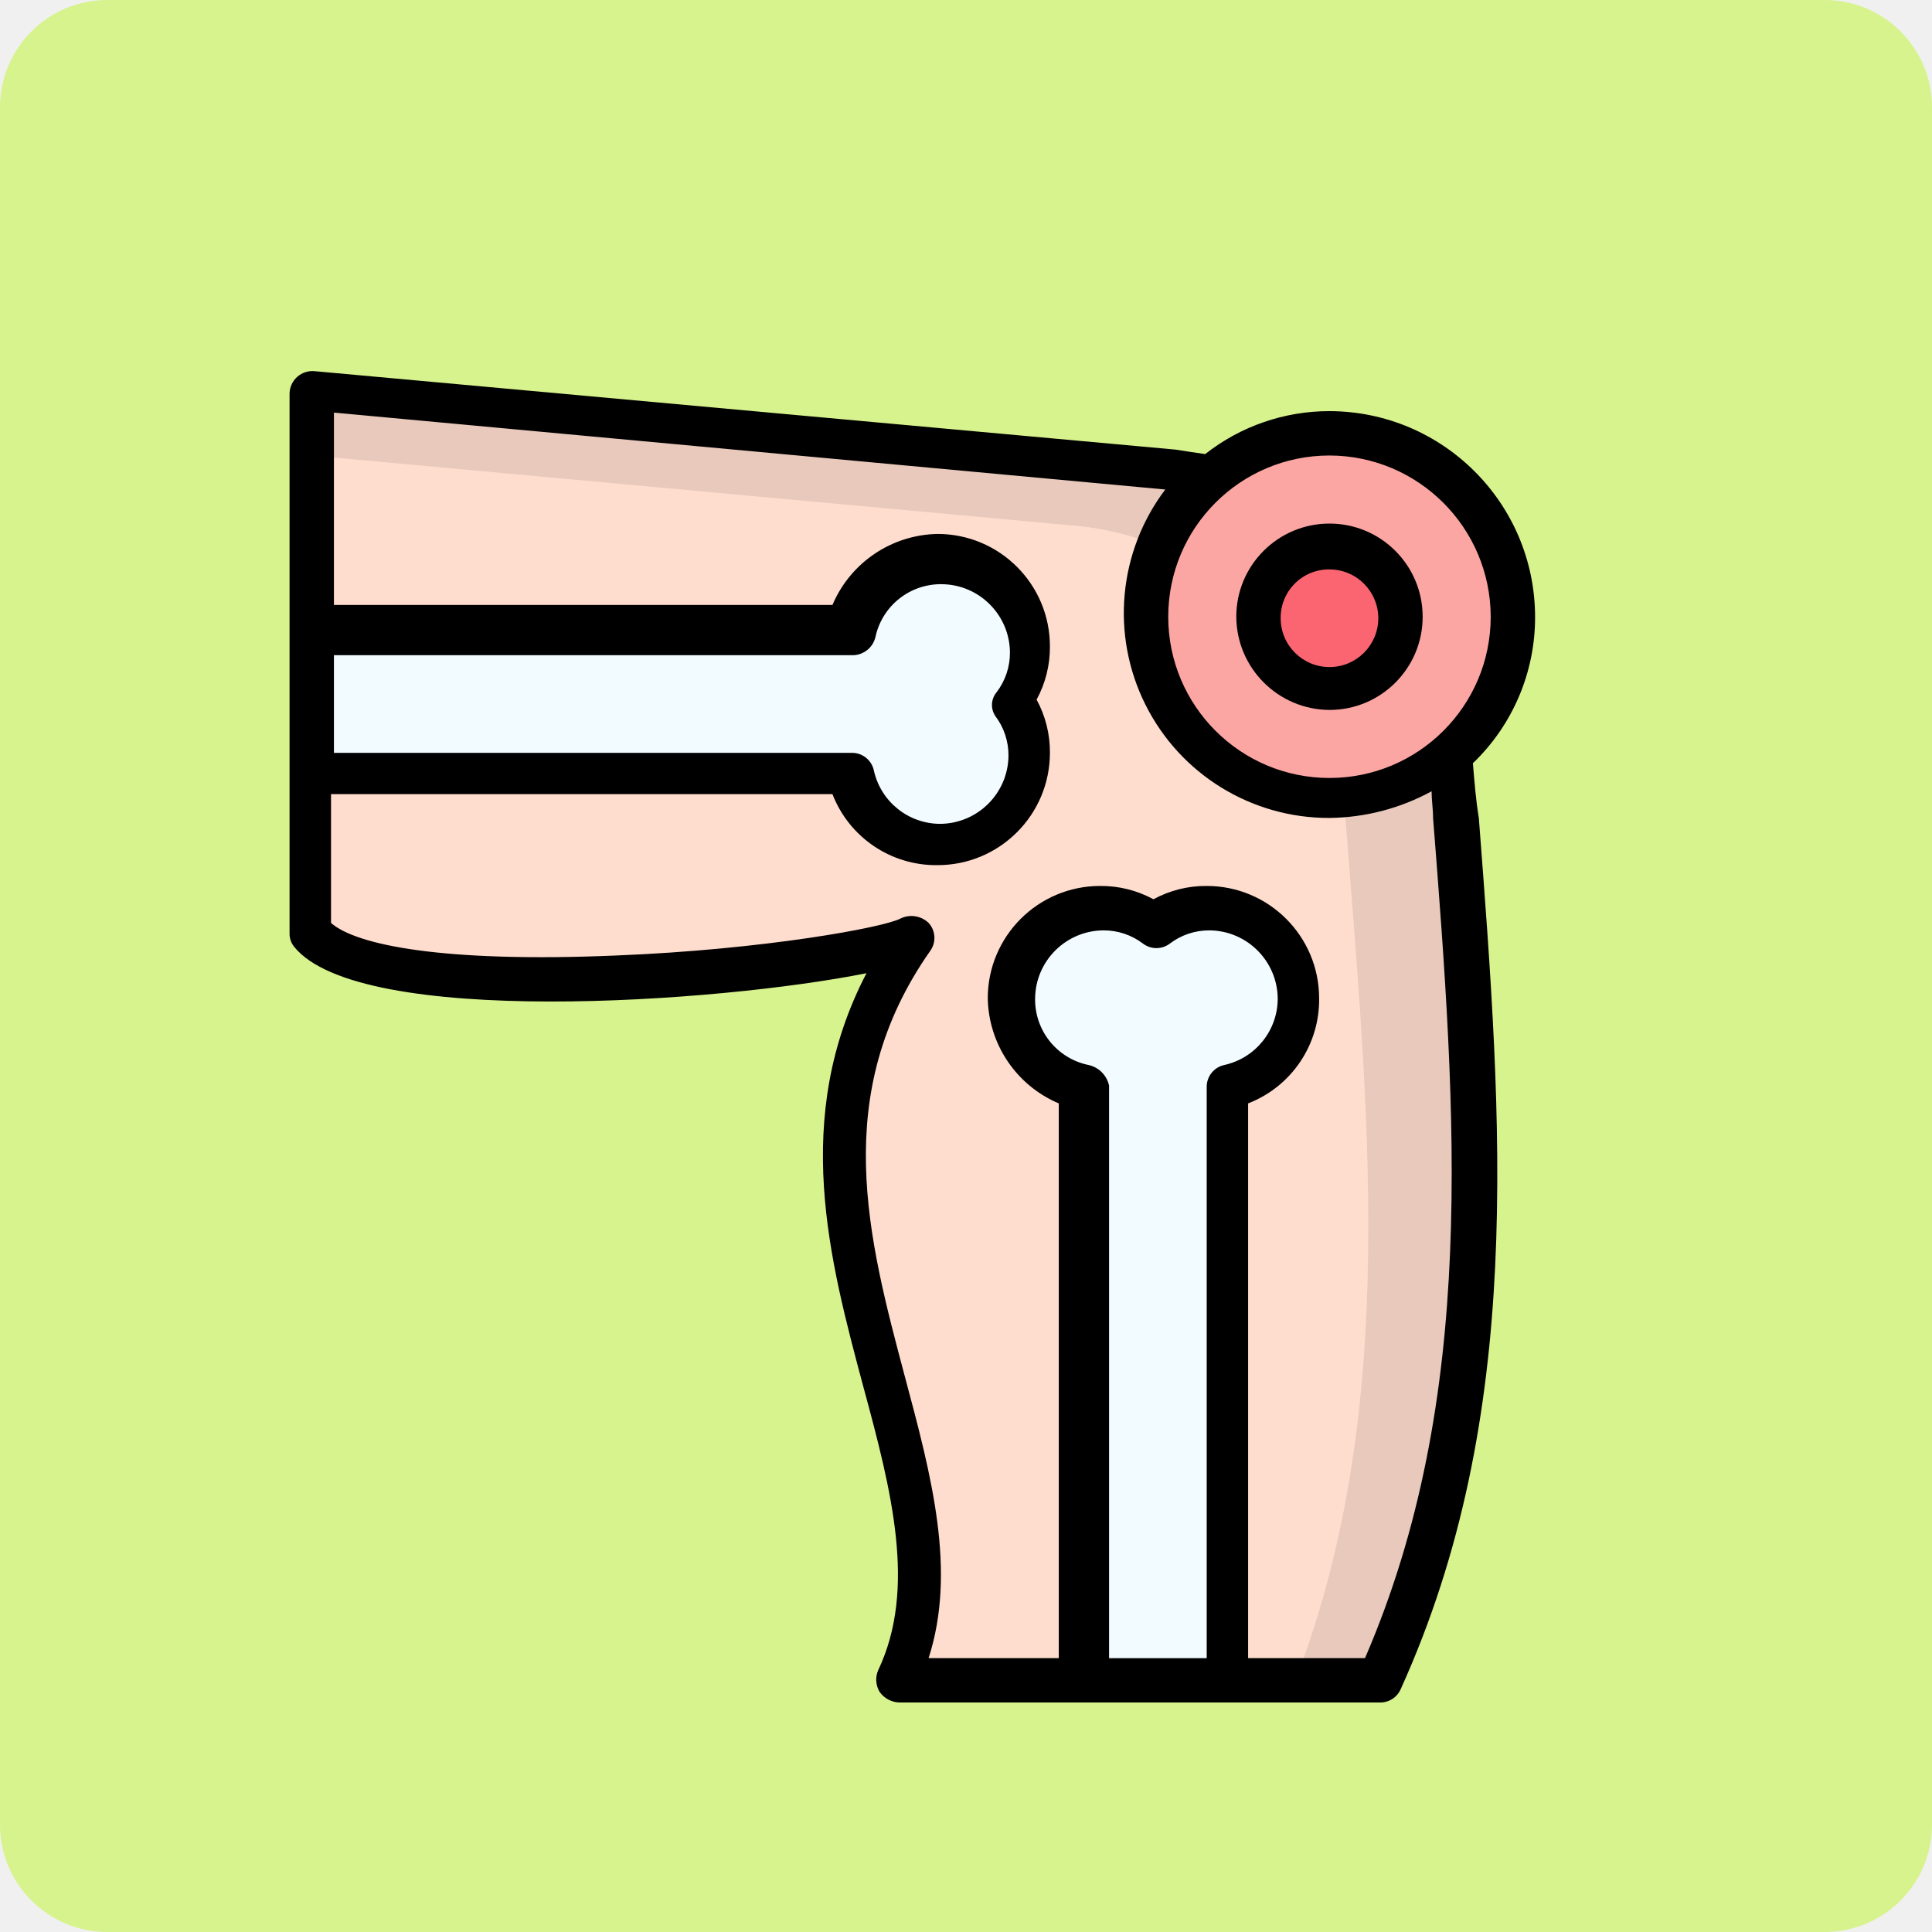
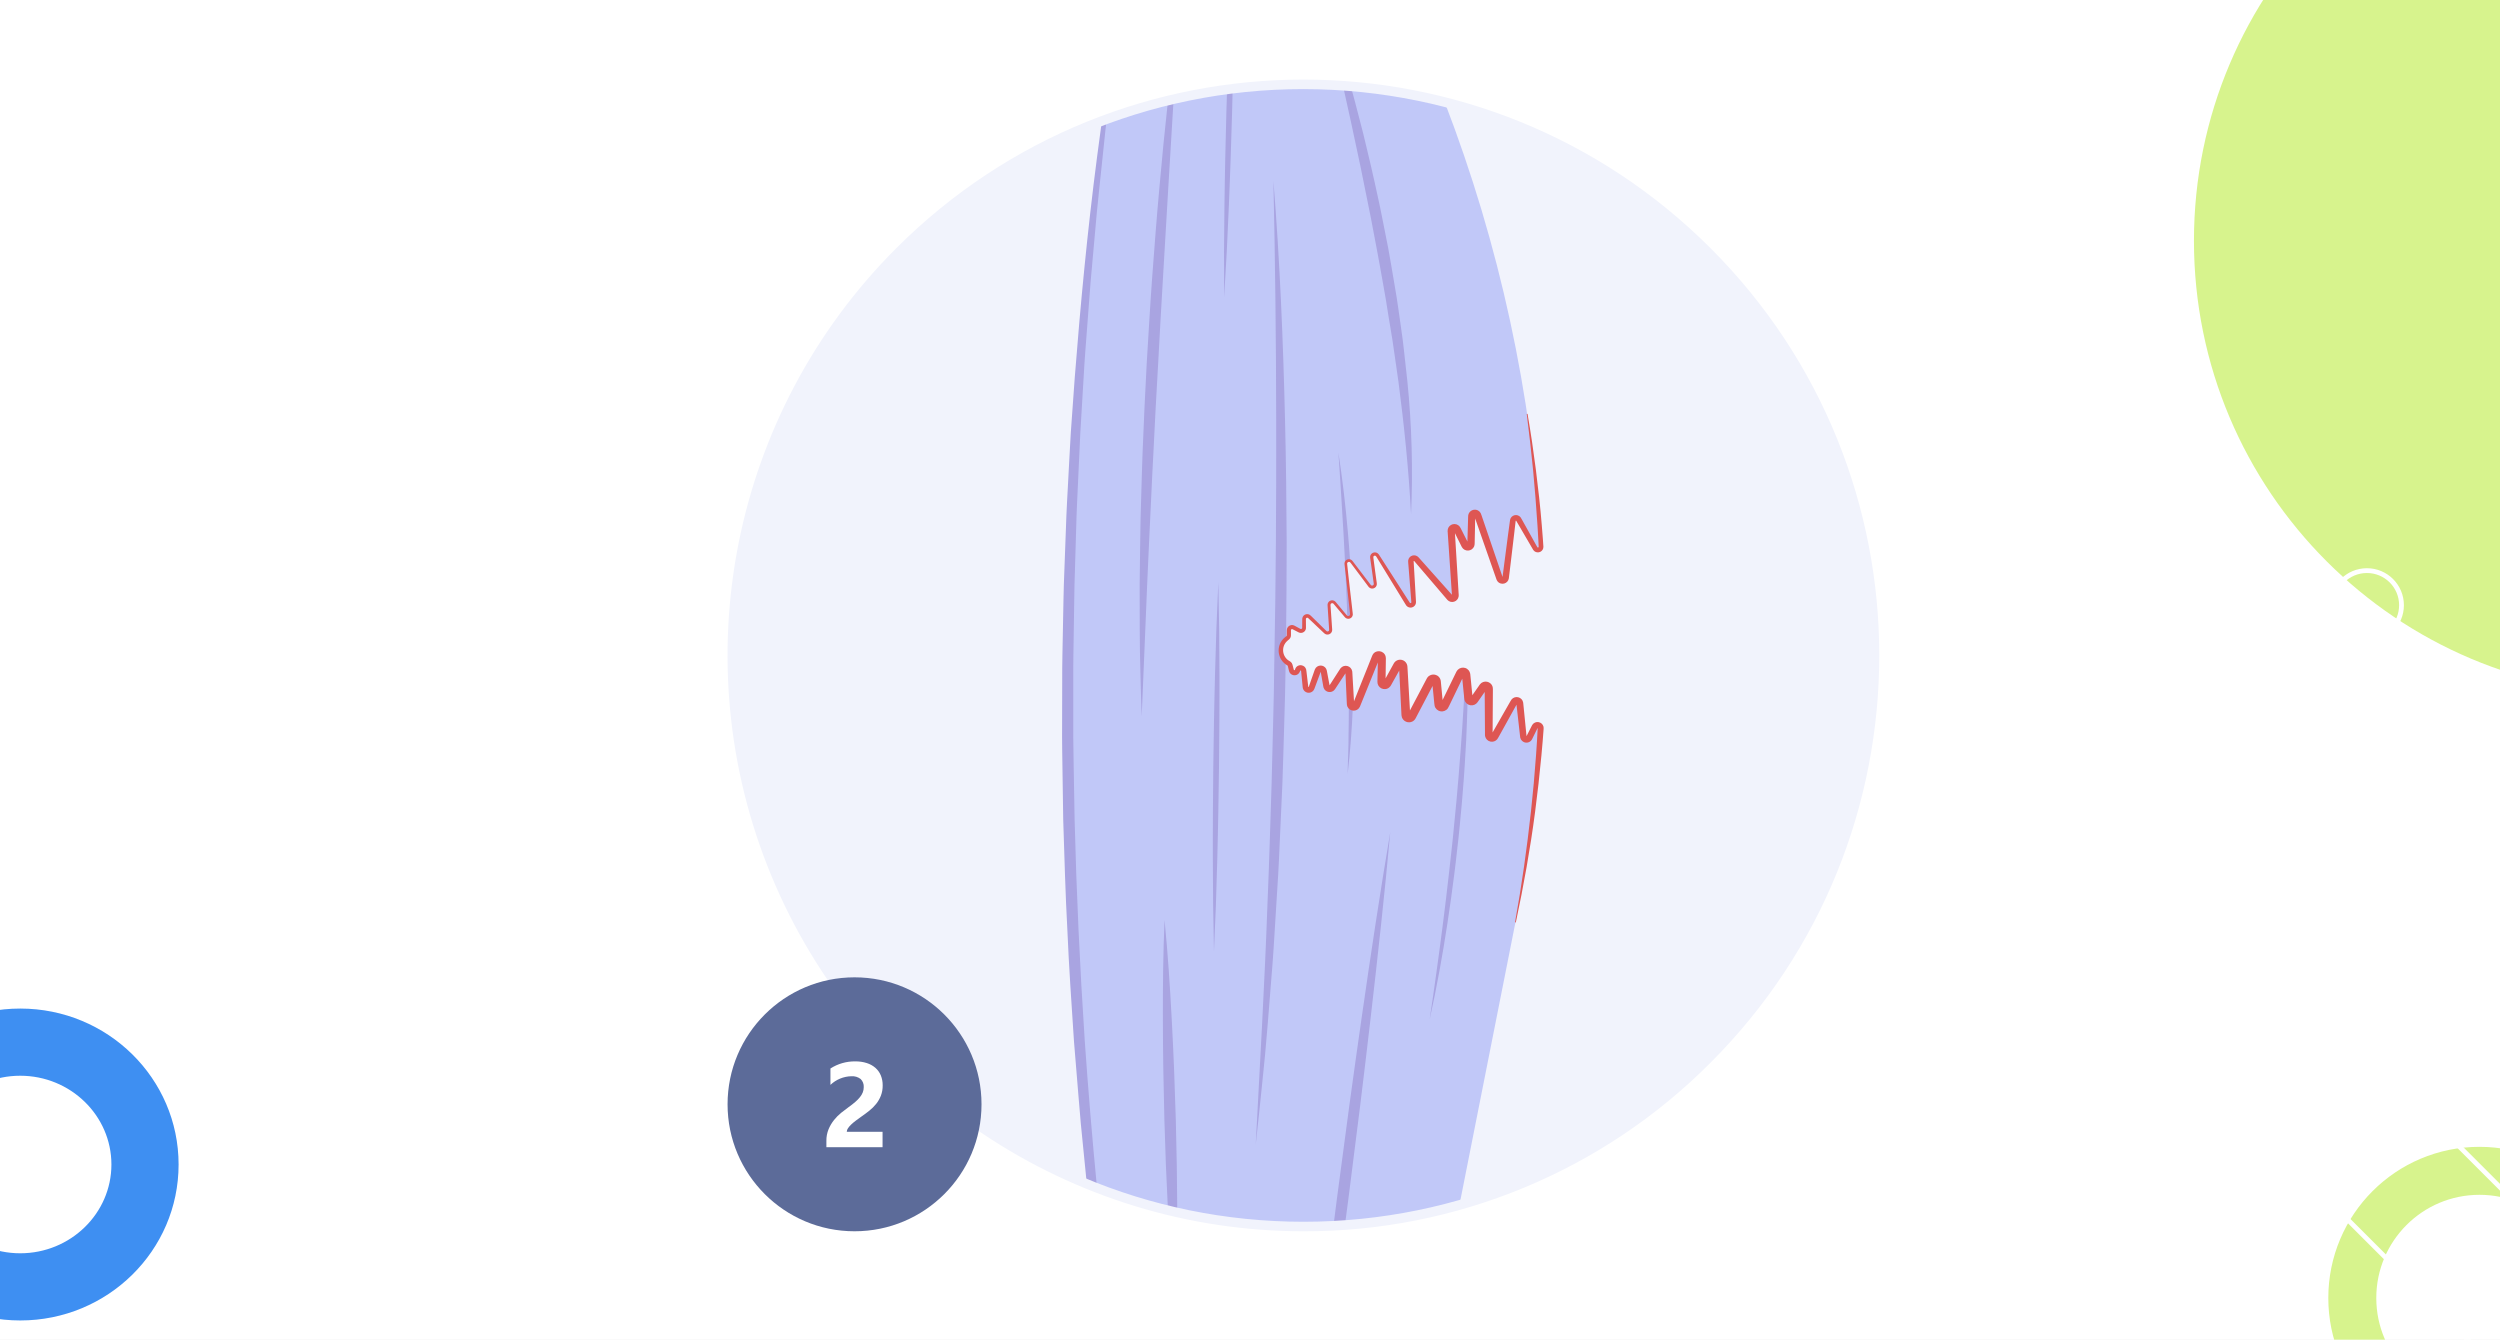
- <svg xmlns="http://www.w3.org/2000/svg" width="90" height="90" viewBox="0 0 90 90">
-   <g id="_15" data-name="15" transform="translate(-283.051 -940)">
-     <g id="Grupo_1103091" data-name="Grupo 1103091" transform="translate(-735.949 -5824)">
-       <rect id="Rectángulo_401800" data-name="Rectángulo 401800" width="90" height="90" rx="5" transform="translate(1019 6764)" fill="#d7f38d" />
-     </g>
-     <g id="Layer_35" transform="translate(288.64 952.291)">
-       <g id="Grupo_1103477" data-name="Grupo 1103477" transform="translate(7.9 5)">
-         <g id="Grupo_1103470" data-name="Grupo 1103470" transform="translate(1.034 1.034)">
-           <path id="Trazado_883961" data-name="Trazado 883961" d="M59.152,66.451c6.133-13.506,4.41-28.115,3.308-43.344A13.693,13.693,0,0,0,49.574,10.221L9.4,6.5V31.652c3.17,4,25.841,1.516,28.046.207C28.626,44.4,41.3,56.941,36.688,66.451Z" transform="translate(-9.4 -6.5)" fill="#ffddce" fill-rule="evenodd" />
+ <svg xmlns="http://www.w3.org/2000/svg" width="521" height="279.184" viewBox="0 0 521 279.184">
+   <defs>
+     <clipPath id="clip-path">
+       <rect id="Rectángulo_402151" data-name="Rectángulo 402151" width="521" height="279.184" transform="translate(855.414 974.788)" fill="#d2e1f1" stroke="#707070" stroke-width="1" />
+     </clipPath>
+     <clipPath id="clip-path-2">
+       <rect id="Rectángulo_402440" data-name="Rectángulo 402440" width="142.885" height="142.885" fill="none" />
+     </clipPath>
+     <clipPath id="clip-path-3">
+       <rect id="Rectángulo_402442" data-name="Rectángulo 402442" width="16.097" height="16.097" fill="none" />
+     </clipPath>
+     <clipPath id="clip-path-4">
+       <rect id="Rectángulo_404489" data-name="Rectángulo 404489" width="240.015" height="240.015" fill="none" />
+     </clipPath>
+   </defs>
+   <g id="Grupo_1104022" data-name="Grupo 1104022" transform="translate(618.376 11396.212)">
+     <g id="Grupo_1104021" data-name="Grupo 1104021">
+       <path id="Trazado_884941" data-name="Trazado 884941" d="M0,0H521V279.184H0Z" transform="translate(-618.376 -11396.212)" fill="#fff" />
+       <g id="Enmascarar_grupo_1099693" data-name="Enmascarar grupo 1099693" transform="translate(-1473.79 -12371)" clip-path="url(#clip-path)">
+         <g id="Elipse_11618" data-name="Elipse 11618" transform="translate(1340.633 1213.788)" fill="none" stroke="#d7f38d" stroke-width="10">
+           <circle cx="31.5" cy="31.5" r="31.5" stroke="none" />
+           <circle cx="31.5" cy="31.5" r="26.5" fill="none" />
        </g>
-         <g id="Grupo_1103471" data-name="Grupo 1103471" transform="translate(1.034 1.034)">
-           <path id="Trazado_883962" data-name="Trazado 883962" d="M57.5,25.588c1.1,14.333,2.619,28.115-2.274,40.863h3.928c6.133-13.506,4.41-28.115,3.308-43.344A13.693,13.693,0,0,0,49.574,10.221L9.4,6.5V9.394l35.212,3.239A13.867,13.867,0,0,1,57.5,25.588Z" transform="translate(-9.4 -6.5)" fill="#e8c9bc" fill-rule="evenodd" />
+         <circle id="Elipse_11635" data-name="Elipse 11635" cx="94.5" cy="94.5" r="94.5" transform="translate(1312.633 930.472)" fill="#d7f38d" />
+         <g id="Trazado_884972" data-name="Trazado 884972" transform="translate(826.633 1184.972)" fill="none">
+           <path d="M33,0C51.225,0,66,14.551,66,32.5S51.225,65,33,65,0,50.449,0,32.5,14.775,0,33,0Z" stroke="none" />
+           <path d="M 33 14 C 22.523 14 14 22.299 14 32.5 C 14 42.701 22.523 51 33 51 C 43.477 51 52 42.701 52 32.5 C 52 22.299 43.477 14 33 14 M 33 0 C 51.225 0 66 14.551 66 32.5 C 66 50.449 51.225 65 33 65 C 14.775 65 0 50.449 0 32.5 C 0 14.551 14.775 0 33 0 Z" stroke="none" fill="#3e8ff2" />
        </g>
-         <g id="Grupo_1103472" data-name="Grupo 1103472" transform="translate(1.034 8.683)">
-           <path id="Trazado_883963" data-name="Trazado 883963" d="M9.4,27.661H34.621a4.219,4.219,0,0,0,8.338-.9,3.984,3.984,0,0,0-.827-2.481,4.282,4.282,0,0,0,.827-2.481,4.176,4.176,0,0,0-4.2-4.2,4.283,4.283,0,0,0-4.135,3.308H9.4Z" transform="translate(-9.4 -17.6)" fill="#f2fbff" fill-rule="evenodd" />
+         <g id="Grupo_1101113" data-name="Grupo 1101113" transform="translate(1294.747 1159.788)">
+           <g id="Grupo_1101112" data-name="Grupo 1101112" clip-path="url(#clip-path-2)">
+             <path id="Trazado_875944" data-name="Trazado 875944" d="M138.375,138.375h0a13.606,13.606,0,0,1-19.243,0L4.485,23.729A13.608,13.608,0,0,1,23.729,4.485L138.375,119.132A13.606,13.606,0,0,1,138.375,138.375Z" transform="translate(0.012 0.012)" fill="none" stroke="#fff" stroke-miterlimit="10" stroke-width="1" />
+           </g>
        </g>
-         <g id="Grupo_1103473" data-name="Grupo 1103473" transform="translate(33.559 24.945)">
-           <path id="Trazado_883964" data-name="Trazado 883964" d="M60.045,49.538v27.7h6.615v-27.7a4.219,4.219,0,0,0-.9-8.338,4.4,4.4,0,0,0-2.481.758A4.236,4.236,0,0,0,60.8,41.2a4.176,4.176,0,0,0-4.2,4.2,4.287,4.287,0,0,0,3.445,4.135Z" transform="translate(-56.6 -41.2)" fill="#f2fbff" fill-rule="evenodd" />
+         <g id="Grupo_1101117" data-name="Grupo 1101117" transform="translate(1340.633 1092.862)">
+           <g id="Grupo_1101116" data-name="Grupo 1101116" clip-path="url(#clip-path-3)">
+             <circle id="Elipse_11620" data-name="Elipse 11620" cx="7.207" cy="7.207" r="7.207" transform="translate(0.841 0.842)" fill="none" stroke="#fff" stroke-miterlimit="10" stroke-width="1" />
+           </g>
        </g>
-         <g id="Grupo_1103474" data-name="Grupo 1103474" transform="translate(39.967 2.894)">
-           <path id="Trazado_883965" data-name="Trazado 883965" d="M71.068,17.745a3.308,3.308,0,1,1,3.308,3.308A3.308,3.308,0,0,1,71.068,17.745Zm-5.168,0A8.545,8.545,0,1,0,74.445,9.2,8.543,8.543,0,0,0,65.9,17.745Z" transform="translate(-65.9 -9.2)" fill="#fca6a4" fill-rule="evenodd" />
-         </g>
-         <g id="Grupo_1103475" data-name="Grupo 1103475" transform="translate(45.135 8.2)">
-           <path id="Trazado_883966" data-name="Trazado 883966" d="M76.708,16.9a3.308,3.308,0,1,0,3.308,3.308A3.265,3.265,0,0,0,76.708,16.9Z" transform="translate(-73.4 -16.9)" fill="#fb6572" fill-rule="evenodd" />
-         </g>
-         <g id="Grupo_1103476" data-name="Grupo 1103476">
-           <path id="Trazado_883967" data-name="Trazado 883967" d="M76.241,23.983A4.341,4.341,0,1,0,71.9,19.641,4.367,4.367,0,0,0,76.241,23.983Zm0-6.546a2.274,2.274,0,1,1-2.274,2.274A2.25,2.25,0,0,1,76.241,17.436Z" transform="translate(-27.798 -8.202)" />
-           <path id="Trazado_883968" data-name="Trazado 883968" d="M63.027,23.261a9.411,9.411,0,0,0,2.894-6.822,9.6,9.6,0,0,0-9.578-9.578,9.345,9.345,0,0,0-5.788,2c-.482-.069-.965-.138-1.378-.207L9.071,5A1.066,1.066,0,0,0,7.9,6.034V31.185a.962.962,0,0,0,.207.62c3.032,3.79,19.777,2.619,26.668,1.24C31.26,39.8,33.052,46.414,34.637,52.34c1.309,4.824,2.481,9.372.689,13.162a1.1,1.1,0,0,0,.069,1.034,1.178,1.178,0,0,0,.9.482h22.4a1.039,1.039,0,0,0,.965-.62C65.439,53.65,64.405,40.144,63.3,25.81c-.138-.827-.207-1.723-.276-2.55Zm.827-6.822a7.511,7.511,0,1,1-7.511-7.511A7.529,7.529,0,0,1,63.854,16.439ZM40.77,21.056a3.023,3.023,0,0,1,.62,1.861,3.206,3.206,0,0,1-3.17,3.17,3.172,3.172,0,0,1-3.1-2.481,1.039,1.039,0,0,0-1.034-.827H9.967V18.231H34.154a1.1,1.1,0,0,0,1.034-.827,3.116,3.116,0,0,1,3.1-2.481,3.206,3.206,0,0,1,3.17,3.17,3.023,3.023,0,0,1-.62,1.861.928.928,0,0,0-.069,1.1Zm4.341,16.263a3.116,3.116,0,0,1-2.481-3.1,3.206,3.206,0,0,1,3.17-3.17,3.023,3.023,0,0,1,1.861.62,1.032,1.032,0,0,0,1.24,0,3.024,3.024,0,0,1,1.861-.62,3.206,3.206,0,0,1,3.17,3.17,3.172,3.172,0,0,1-2.481,3.1,1.039,1.039,0,0,0-.827,1.034v26.6H46.076V38.283a1.257,1.257,0,0,0-.965-.965ZM58,64.951H52.553V39.11a5.176,5.176,0,0,0,3.308-4.893,5.235,5.235,0,0,0-5.237-5.237,5.1,5.1,0,0,0-2.481.62,5.1,5.1,0,0,0-2.481-.62,5.235,5.235,0,0,0-5.237,5.237,5.423,5.423,0,0,0,3.308,4.893V64.951H37.669c1.309-4.066.138-8.476-1.1-13.093-1.723-6.477-3.514-13.162,1.171-19.846a1.036,1.036,0,0,0-.069-1.309,1.159,1.159,0,0,0-1.309-.207c-.758.413-6.34,1.447-13.231,1.723-8.062.345-12.128-.482-13.3-1.516v-6H33.19a5.176,5.176,0,0,0,4.893,3.308,5.235,5.235,0,0,0,5.237-5.237A5.1,5.1,0,0,0,42.7,20.3a5.1,5.1,0,0,0,.62-2.481,5.235,5.235,0,0,0-5.237-5.237,5.423,5.423,0,0,0-4.893,3.308H9.967V6.929l38.727,3.583a9.544,9.544,0,0,0,7.649,15.3A10.172,10.172,0,0,0,61.1,24.57c0,.413.069.827.069,1.24,1.1,13.989,2.067,27.012-3.17,39.14Z" transform="translate(-7.9 -5)" />
+       </g>
+       <g id="Grupo_1104006" data-name="Grupo 1104006" transform="translate(-466.752 -11379.628)">
+         <g id="Grupo_1104006-2" data-name="Grupo 1104006" clip-path="url(#clip-path-4)">
+           <path id="Trazado_884973" data-name="Trazado 884973" d="M241.174,122.159A119.016,119.016,0,1,1,122.158,3.143,119.016,119.016,0,0,1,241.174,122.159" transform="translate(-2.15 -2.151)" fill="#f1f3fc" />
+           <path id="Trazado_884974" data-name="Trazado 884974" d="M232.174,10.589A985.551,985.551,0,0,0,229.6,232.737a119.56,119.56,0,0,0,76.6,3.941l11.67-58.888a308.621,308.621,0,0,0,5.266-40.42.657.657,0,0,0-1.243-.337l-1.135,2.27a.656.656,0,0,1-1.239-.224l-.737-6.938a.656.656,0,0,0-1.224-.252l-4.015,7.138a.656.656,0,0,1-1.228-.322v-9.588a.656.656,0,0,0-1.195-.374l-1.856,2.672a.656.656,0,0,1-1.191-.31l-.489-4.947a.656.656,0,0,0-1.243-.222l-3.225,6.632a.656.656,0,0,1-1.243-.223l-.457-4.722a.656.656,0,0,0-1.234-.242l-3.922,7.458a.656.656,0,0,1-1.236-.27l-.542-10.033a.656.656,0,0,0-1.228-.283L291.17,128a.656.656,0,0,1-1.229-.33l.088-4.917a.656.656,0,0,0-1.265-.256l-4.009,9.991a.656.656,0,0,1-1.264-.211l-.339-6.612a.656.656,0,0,0-1.2-.324l-2.263,3.473a.656.656,0,0,1-1.195-.241l-.562-3.113a.656.656,0,0,0-1.262-.106l-1.283,3.557a.656.656,0,0,1-1.269-.152l-.37-3.425a.656.656,0,0,0-1.291-.077.656.656,0,0,1-1.276.012l-.26-1.04a.655.655,0,0,0-.325-.418,3.074,3.074,0,0,1-.457-5.108l.266-.212a.656.656,0,0,0,.247-.513V116.9a.656.656,0,0,1,.964-.579l1.247.662a.656.656,0,0,0,.964-.579v-1.829a.656.656,0,0,1,1.111-.472l3.319,3.2a.656.656,0,0,0,1.11-.516l-.346-5.126a.656.656,0,0,1,1.157-.466l2.358,2.81a.656.656,0,0,0,1.154-.495l-1.166-10.408a.656.656,0,0,1,1.175-.468l3.792,5.019a.656.656,0,0,0,1.173-.484l-.738-5.409a.656.656,0,0,1,1.206-.437l6.318,10.082a.656.656,0,0,0,1.21-.393l-.58-8.439a.656.656,0,0,1,1.148-.476l6.968,7.985a.656.656,0,0,0,1.149-.473l-.859-13.386a.656.656,0,0,1,1.241-.335l1.64,3.279a.656.656,0,0,0,1.242-.277l.142-5.74a.656.656,0,0,1,1.276-.2l4.54,13.145a.656.656,0,0,0,1.271-.133l1.489-11.91a.656.656,0,0,1,1.221-.244l3.437,6.029a.656.656,0,0,0,1.225-.361,308.775,308.775,0,0,0-20.1-92.672,119.6,119.6,0,0,0-70.94,3.776" transform="translate(-153.677 -2.151)" fill="#c1c8f8" />
+           <path id="Trazado_884975" data-name="Trazado 884975" d="M229.187,26.489q-.516,3.781-1.01,7.566c-1.984,15.246-3.445,30.557-4.639,45.888l-.825,11.5c-.23,3.838-.415,7.678-.625,11.518-.1,1.92-.217,3.839-.293,5.76l-.213,5.763-.213,5.764c-.073,1.921-.15,3.842-.177,5.765l-.223,11.534c-.049,1.922-.042,3.845-.047,5.768l-.014,5.768-.013,5.768c0,1.923.047,3.845.068,5.768l.171,11.536c.256,7.686.445,15.376.87,23.056.322,7.684.864,15.357,1.367,23.03.294,3.835.631,7.665.944,11.5.164,1.915.31,3.833.488,5.747l.571,5.739.571,5.739q.053.526.1,1.052c.709.29,1.419.577,2.134.854q-1.49-15.376-2.564-30.787-1.525-22.968-2.108-45.984l-.2-11.507c-.026-1.918-.073-3.836-.082-5.754V143.332c0-1.918-.01-3.836.033-5.754l.175-11.508c.013-1.918.077-3.836.135-5.753l.171-5.752.171-5.753c.061-1.918.168-3.833.25-5.749l.533-11.5.685-11.491c.2-3.832.528-7.656.81-11.484l.435-5.74c.134-1.915.3-3.826.479-5.737l1.028-11.469c.372-3.82.8-7.634,1.194-11.453l.6-5.728.281-2.36c-.341.125-.678.259-1.018.387" transform="translate(-151.182 -17.864)" fill="#a9a4e1" />
+           <path id="Trazado_884976" data-name="Trazado 884976" d="M355.1,162.417c.087-6.715.115-13.431.131-20.146l-.108-12.569c-.032-4.19-.143-8.379-.227-12.567-.391-16.752-1.077-33.5-2.428-50.207q.55,25.125.578,50.231c.028,16.739-.061,33.477-.4,50.21l-.092,6.276-.149,6.274-.313,12.548c-.276,8.363-.5,16.73-.863,25.091-.59,16.73-1.582,33.439-2.447,50.174l.676-6.246.647-6.25.628-6.253c.2-2.085.359-4.174.54-6.26l1-12.529c.179-2.088.278-4.18.417-6.271l.389-6.273.39-6.273c.131-2.091.2-4.185.3-6.277l.569-12.558c.154-4.187.255-8.376.385-12.564l.177-6.283.118-6.284c0-.121,0-.243.005-.364a3.071,3.071,0,0,1,.068-4.629" transform="translate(-238.711 -45.806)" fill="#a9a4e1" />
+           <path id="Trazado_884977" data-name="Trazado 884977" d="M403.368,554.2l-2.555,19.163-.7,5.53c.8-.041,1.591-.094,2.383-.151l.676-5.073,2.425-19.18c.766-6.4,1.572-12.793,2.293-19.2,1.486-12.8,2.891-25.617,4.063-38.462-2.149,12.718-4.064,25.465-5.9,38.224-.939,6.376-1.793,12.764-2.687,19.146" transform="translate(-273.839 -340.033)" fill="#a9a4e1" />
+           <path id="Trazado_884978" data-name="Trazado 884978" d="M290.136,596.422l-.354-10.383c-.16-3.46-.281-6.921-.487-10.379-.367-6.918-.817-13.834-1.5-20.743-.3,6.937-.365,13.867-.348,20.795-.014,3.465.058,6.927.09,10.39l.223,10.387q.254,9.476.747,18.946c.645.157,1.291.312,1.94.458q-.042-9.738-.309-19.47" transform="translate(-196.727 -379.788)" fill="#a9a4e1" />
+           <path id="Trazado_884979" data-name="Trazado 884979" d="M407.96,11.156l1.451,6.789c.483,2.262.97,4.524,1.406,6.8s.948,4.528,1.375,6.8l1.293,6.816c.436,2.271.822,4.549,1.236,6.824.2,1.138.415,2.275.6,3.415l.546,3.423.566,3.421c.192,1.14.381,2.28.529,3.425q.47,3.434.989,6.863c1.192,9.168,2.14,18.361,2.627,27.635a190.863,190.863,0,0,0-.782-27.848q-.365-3.466-.768-6.931c-.122-1.157-.283-2.307-.449-3.457l-.485-3.452-.505-3.45c-.18-1.148-.387-2.291-.578-3.436-.4-2.289-.765-4.584-1.19-6.868l-1.354-6.835c-.217-1.141-.472-2.274-.713-3.41l-.741-3.4c-.493-2.269-1.035-4.527-1.575-6.785l-.81-3.387-.87-3.372q-.835-3.282-1.736-6.546-.813-.067-1.63-.122.79,3.547,1.566,7.1" transform="translate(-278.138 -2.779)" fill="#a9a4e1" />
+           <path id="Trazado_884980" data-name="Trazado 884980" d="M278.026,13.221q-1,9.115-1.8,18.249c-.558,6.1-1.017,12.207-1.476,18.314-.242,3.053-.407,6.111-.61,9.167s-.39,6.112-.556,9.17l-.46,9.176-.391,9.18c-.126,3.06-.189,6.122-.286,9.183s-.183,6.122-.209,9.186l-.117,9.187.016,9.189.038,4.593q.031,2.3.1,4.594l.12,4.593.15,4.591c.547-12.241.97-24.467,1.554-36.689l.436-9.165c.153-3.054.272-6.111.454-9.164l.462-9.163.512-9.161c.148-3.055.321-6.108.5-9.161l.533-9.16,1.079-18.322,1.123-18.672c-.391.091-.778.19-1.167.285" transform="translate(-186.24 -8.853)" fill="#a9a4e1" />
+           <path id="Trazado_884981" data-name="Trazado 884981" d="M321.578,331.9q.231,9.618.235,19.234c.017,3.205-.009,6.41-.014,9.615l-.081,9.614-.145,9.614c-.071,3.2-.119,6.409-.212,9.613q-.231,9.613-.691,19.223-.233-9.618-.237-19.234c-.018-3.206.01-6.41.014-9.615l.082-9.614.146-9.614c.07-3.2.12-6.409.213-9.613q.231-9.613.69-19.223" transform="translate(-219.302 -227.151)" fill="#a9a4e1" />
+           <path id="Trazado_884982" data-name="Trazado 884982" d="M328.46,6.177l-.146,4.718-.234,9.653c-.055,3.218-.133,6.435-.166,9.654q-.148,9.655-.066,19.317.612-9.643.994-19.291c.144-3.216.243-6.433.364-9.649l.3-9.651.118-4.9c-.388.048-.775.1-1.161.152" transform="translate(-224.362 -4.124)" fill="#a9a4e1" />
+           <path id="Trazado_884983" data-name="Trazado 884983" d="M405.777,268.78c-.135-1.969-.28-3.937-.456-5.9-.485-5.579-1.127-11.146-1.989-16.679.186,2.794.407,5.581.559,8.375l.507,8.371c.14,2.791.312,5.58.426,8.372.069,1.4.135,2.79.187,4.186s.124,2.79.154,4.187l.03.868a.653.653,0,0,0,.859-.691l-1.166-10.408a.653.653,0,0,1,.89-.679" transform="translate(-276.043 -168.5)" fill="#a9a4e1" />
+           <path id="Trazado_884984" data-name="Trazado 884984" d="M410.056,397.475l-.339-6.612a.661.661,0,0,0-.056-.233c0,.158,0,.316.005.473l.023,2.095c.014.7.025,1.4.019,2.095l0,4.191c.013,1.4-.038,2.793-.051,4.191.02,2.8-.155,5.587-.187,8.389.524-4.647.892-9.318,1.078-14a.631.631,0,0,1-.49-.594" transform="translate(-280.242 -267.35)" fill="#a9a4e1" />
+           <path id="Trazado_884985" data-name="Trazado 884985" d="M468.033,438.883l.674-5.069c.234-1.689.4-3.386.6-5.079l.29-2.541.258-2.544c.158-1.7.335-3.393.474-5.093l.406-5.1c.136-1.7.21-3.4.317-5.105s.206-3.4.25-5.109q.178-3.811.213-7.627l-.344-3.481a.639.639,0,0,0-.158-.364L470.949,393l-.249,5.1-.322,5.093c-.467,6.787-1,13.57-1.7,20.337l-.244,2.54-.275,2.536c-.187,1.691-.359,3.383-.563,5.072l-.59,5.069-.625,5.066-.66,5.062-.689,5.059c-.443,3.376-.957,6.742-1.459,10.113,1.48-6.653,2.694-13.366,3.723-20.106Z" transform="translate(-317.27 -268.131)" fill="#a9a4e1" />
+           <path id="Trazado_884986" data-name="Trazado 884986" d="M120.008,240.015A120.007,120.007,0,0,1,35.15,35.149,120.007,120.007,0,1,1,204.866,204.865a119.223,119.223,0,0,1-84.858,35.15m0-238.032A118.024,118.024,0,1,0,238.032,120.007,118.157,118.157,0,0,0,120.008,1.984" fill="#f1f3fc" />
+           <path id="Trazado_884987" data-name="Trazado 884987" d="M419.046,285.851a1.291,1.291,0,0,0-1.041-.879,1.277,1.277,0,0,0-1.258.556l-.086.144-.042.081-.083.164-.166.327-.332.653-.332.654-.166.327-.012.024-.006-.056-.58-5.835-.073-.729-.018-.182a2.042,2.042,0,0,0-.035-.251,1.363,1.363,0,0,0-.354-.678,1.4,1.4,0,0,0-1.41-.353,1.366,1.366,0,0,0-.642.432,3.316,3.316,0,0,0-.262.417l-1.455,2.546-1.454,2.546-.727,1.273-.055.1v-.089l.01-1.466.02-2.932.02-2.932.01-1.466v-.183a1.611,1.611,0,0,0-.043-.381,1.481,1.481,0,0,0-.423-.738,1.533,1.533,0,0,0-1.563-.328,1.476,1.476,0,0,0-.677.5c-.051.065-.065.087-.081.11l-.052.075-.1.151-.419.6-.838,1.2-.089.127,0-.039-.284-2.918-.15-1.5a1.53,1.53,0,0,0-2.63-.821,1.566,1.566,0,0,0-.24.341l-.092.184-.161.329-.321.659-.643,1.317-1.286,2.635-.389.8-.015-.158-.139-1.46-.139-1.459-.069-.729-.009-.092c-.006-.053-.019-.133-.032-.2a1.486,1.486,0,0,0-.151-.405,1.527,1.527,0,0,0-.615-.617,1.568,1.568,0,0,0-1.64.088,1.548,1.548,0,0,0-.32.3,1.741,1.741,0,0,0-.118.173c-.044.072-.059.1-.07.123l-.171.324-.684,1.3-2.63,4.984-.148-2.561-.338-5.854-.046-.759a1.517,1.517,0,0,0-2.818-.65l-.1.184-.177.321-1.414,2.568-.038.069.036-2.535.021-1.466v-.208a1.478,1.478,0,0,0-.058-.394,1.427,1.427,0,0,0-.451-.705,1.5,1.5,0,0,0-1.526-.247,1.429,1.429,0,0,0-.648.523,1.878,1.878,0,0,0-.169.32l-.068.17-.271.681-.541,1.363L380.3,278.8l-.541,1.362-.187.472-.062-1.065-.169-2.927-.085-1.463-.021-.366-.011-.183-.006-.1-.025-.184a1.373,1.373,0,0,0-2.4-.615l-.107.143-.05.077-.1.154-.2.308-.792,1.234-.792,1.233-.272.424h0l-.135-.72-.27-1.441-.135-.721-.038-.2a1.336,1.336,0,0,0-.12-.336,1.291,1.291,0,0,0-.51-.53,1.321,1.321,0,0,0-1.375.049,1.252,1.252,0,0,0-.462.555,2.284,2.284,0,0,0-.082.215l-.061.173-.968,2.768-.121.346-.058.161c-.006.008-.006.02-.009.02s-.005.019-.046.016-.033,0-.046-.028a.027.027,0,0,0,0-.016c0-.01-.007-.055-.011-.081l-.021-.182-.043-.364-.171-1.456-.086-.728-.043-.364a3.47,3.47,0,0,0-.069-.449,1.227,1.227,0,0,0-.359-.577,1.241,1.241,0,0,0-.6-.278,1.168,1.168,0,0,0-1.327.78l-.043.139a.067.067,0,0,0-.007.022.138.138,0,0,1-.029.048.159.159,0,0,1-.144.015.088.088,0,0,1-.043-.039c-.009-.007-.01-.026-.02-.041l-.045-.173-.185-.709-.051-.194a1.188,1.188,0,0,0-.134-.3,1.219,1.219,0,0,0-.456-.417l-.264-.16-.24-.191a2.6,2.6,0,0,1-.839-2.224,2.559,2.559,0,0,1,.426-1.154,2.412,2.412,0,0,1,.409-.469,2.987,2.987,0,0,1,.258-.223l.16-.132a1.118,1.118,0,0,0,.2-.235,1.1,1.1,0,0,0,.168-.582l0-.369-.005-.719a.226.226,0,0,1,.13-.2.232.232,0,0,1,.124-.02.571.571,0,0,1,.2.086l.65.338.325.169.167.087a1.123,1.123,0,0,0,.279.1,1.067,1.067,0,0,0,1.049-.4,1.052,1.052,0,0,0,.207-.546c.008-.113,0-.152,0-.218l0-.183-.013-1.466a.284.284,0,0,1,.129-.3.275.275,0,0,1,.3,0l2.083,1.966,1.064,1.009.277.259a.949.949,0,0,0,.49.234,1,1,0,0,0,.955-.4.965.965,0,0,0,.179-.51,1.808,1.808,0,0,0-.006-.222l-.013-.183-.051-.731-.1-1.462-.1-1.462-.052-.732a2.289,2.289,0,0,1-.012-.605.358.358,0,0,1,.3-.231.341.341,0,0,1,.189.032.309.309,0,0,1,.082.055l.038.037.059.07.946,1.12.946,1.12.237.28.118.14a1.76,1.76,0,0,0,.147.161.939.939,0,0,0,1.57-.621,2.812,2.812,0,0,0-.032-.414l-.042-.364-.168-1.456-.336-2.913-.331-2.913-.157-1.457-.079-.729-.036-.353a.351.351,0,0,1,.043-.206.394.394,0,0,1,.357-.2.362.362,0,0,1,.192.063.893.893,0,0,1,.182.209l.879,1.173,1.758,2.347.879,1.173.11.147.055.073.086.1a.961.961,0,0,0,.463.266.992.992,0,0,0,.966-.325.92.92,0,0,0,.212-.5,1.1,1.1,0,0,0,0-.26l-.024-.181-.1-.727L384,253.684l-.384-2.907a.769.769,0,0,1-.013-.253.306.306,0,0,1,.081-.145.346.346,0,0,1,.335-.083.292.292,0,0,1,.135.1l.03.039.048.078.1.156.383.625,3.061,5,1.53,2.5.765,1.251.191.313a3.432,3.432,0,0,0,.24.363,1.134,1.134,0,0,0,1.971-.527,1.306,1.306,0,0,0,.019-.3l-.011-.183-.021-.366-.085-1.464-.17-2.927-.171-2.927-.021-.366-.011-.183c0-.039,0-.033,0-.044s.019-.038.059-.048.033,0,.063.026l.473.554,3.81,4.457,1.9,2.229.476.557.257.3a1.328,1.328,0,0,0,.643.389,1.377,1.377,0,0,0,1.375-.422,1.32,1.32,0,0,0,.32-.694,1.062,1.062,0,0,0,.014-.185c0-.067,0-.125,0-.144l-.011-.183-.713-11.706-.059-.964.282.569.652,1.313.325.657c.062.121.092.192.18.355a1.4,1.4,0,0,0,.556.559,1.432,1.432,0,0,0,1.5-.079,1.394,1.394,0,0,0,.506-.622,1.769,1.769,0,0,0,.109-.632l.061-2.931.043-2.246.295.841,1.936,5.535,1.936,5.535.242.692.03.086c.009.027.041.1.063.15a1.293,1.293,0,0,0,.833.709,1.338,1.338,0,0,0,1.349-.378,1.3,1.3,0,0,0,.324-.66c.014-.068.017-.1.02-.128l.011-.091.022-.182.352-2.91.694-5.823.332-2.87c-.02-.045.091-.071.11-.039l.689,1.175,1.477,2.532.738,1.267.369.633.185.317.046.079.083.124a1.114,1.114,0,0,0,.225.232,1.167,1.167,0,0,0,1.224.114,1.139,1.139,0,0,0,.636-1.048l-.1-1.487-.231-2.927c-.315-3.9-.748-7.794-1.242-11.676s-1.064-7.753-1.73-11.607l-.17.025c.493,3.878.946,7.759,1.32,11.647s.668,7.782.924,11.677l.173,2.922.073,1.439a.134.134,0,0,1-.087.134.155.155,0,0,1-.161-.014,4.432,4.432,0,0,1-.269-.46l-.357-.641-.713-1.281-1.427-2.561-.357-.64-.178-.32a2.793,2.793,0,0,0-.248-.4,1.243,1.243,0,0,0-2.167.555l-.4,2.947-.761,5.814-.376,2.908-.023.181-.008.06-.009-.026-.236-.694-1.892-5.55-1.891-5.55-.237-.694-.118-.347a3.159,3.159,0,0,0-.18-.46,1.407,1.407,0,0,0-.561-.549,1.411,1.411,0,0,0-1.949.719,1.772,1.772,0,0,0-.1.61l-.01.366-.021.733-.042,1.465-.075,2.6-.282-.559-.66-1.309-.33-.654-.165-.327a1.479,1.479,0,0,0-.478-.564,1.418,1.418,0,0,0-1.491-.063,1.4,1.4,0,0,0-.556.559,1.475,1.475,0,0,0-.162.757l.1,1.465.789,11.7.005.079-.13-.144-.488-.547-1.95-2.189-3.9-4.378-.491-.55a1.245,1.245,0,0,0-1.268-.366,1.23,1.23,0,0,0-.879.974,1.36,1.36,0,0,0-.014.321l.014.183.029.365.231,2.923.232,2.923.116,1.461.029.365.014.183c0,.035.005.047,0,.063,0,.058-.046.1-.121.132a.163.163,0,0,1-.181-.044c-.008,0-.108-.161-.164-.248l-.2-.308-.792-1.234-1.583-2.468-3.167-4.936-.4-.617-.1-.154-.049-.077-.08-.108a.979.979,0,0,0-.457-.315,1.02,1.02,0,0,0-1.019.253.981.981,0,0,0-.262.49,1.375,1.375,0,0,0,.009.476l.408,2.9.2,1.451.1.726.026.181a.454.454,0,0,1,0,.105.292.292,0,0,1-.069.169.38.38,0,0,1-.355.125.35.35,0,0,1-.163-.094l-.037-.039-.055-.073-.111-.146-.889-1.166-1.777-2.332-.889-1.166a1.379,1.379,0,0,0-.311-.329.917.917,0,0,0-.495-.158.939.939,0,0,0-.85.493.894.894,0,0,0-.1.5l.041.375.085.728.169,1.456.322,2.915.317,2.914.159,1.458.039.364a3.025,3.025,0,0,1,.027.315.368.368,0,0,1-.238.312.353.353,0,0,1-.383-.071,1.061,1.061,0,0,1-.1-.11l-.117-.141-.235-.281-.939-1.126L375.807,260l-.059-.07-.091-.093a.894.894,0,0,0-.219-.151.937.937,0,0,0-.522-.092.959.959,0,0,0-.8.623.908.908,0,0,0-.054.261v.13l.006.092.023.365.047.732.094,1.463.094,1.463.047.731.012.183a1.15,1.15,0,0,1,.005.144.324.324,0,0,1-.061.171.345.345,0,0,1-.331.133.3.3,0,0,1-.16-.083l-.253-.246-1.046-1.027-1.046-1.027-.523-.513-.262-.257a2.641,2.641,0,0,0-.322-.289,1.032,1.032,0,0,0-1.484.385,1.129,1.129,0,0,0-.115.527l-.013,1.466,0,.183c0,.057,0,.139,0,.148a.252.252,0,0,1-.051.129.261.261,0,0,1-.252.091.321.321,0,0,1-.066-.025l-.157-.085-.322-.175-.644-.349a1.374,1.374,0,0,0-.475-.182,1.077,1.077,0,0,0-.591.08,1.088,1.088,0,0,0-.645.951l-.008.747,0,.364a.214.214,0,0,1-.036.112.243.243,0,0,1-.039.043l-.126.1c-.094.071-.193.151-.3.251a3.319,3.319,0,0,0-.561.622,3.489,3.489,0,0,0-.606,1.558,3.57,3.57,0,0,0,1.1,3.075l.329.272.358.228c.067.04.057.041.08.071a.139.139,0,0,1,.015.037l.039.162.171.713.044.182a1.267,1.267,0,0,0,.12.3,1.143,1.143,0,0,0,.476.462,1.216,1.216,0,0,0,1.248-.089,1.2,1.2,0,0,0,.407-.528l.049-.153c.011-.033.01-.021.014-.035s.015-.02.015-.031a.117.117,0,0,1,.112-.025c.058.017.058.027.071.065l.279,2.83.036.365.018.182.011.1.031.164a1.257,1.257,0,0,0,2.219.434,1.306,1.306,0,0,0,.166-.3l.07-.183.128-.343,1.021-2.749.063-.172a1.007,1.007,0,0,1,.05-.127s0,0,.005,0,0,0,0,0l.029.163.126.722.251,1.444.126.722a1.894,1.894,0,0,0,.071.288,1.387,1.387,0,0,0,.175.332,1.342,1.342,0,0,0,1.983.2,1.493,1.493,0,0,0,.227-.268l.1-.153.2-.306.808-1.223.808-1.223.25-.375.02.441.066,1.464.131,2.929.065,1.464a1.791,1.791,0,0,0,.119.624,1.419,1.419,0,0,0,.519.616,1.442,1.442,0,0,0,1.5.053,1.384,1.384,0,0,0,.551-.576c.025-.048.065-.132.072-.152l.034-.085.069-.17.276-.679.551-1.359,2.2-5.434.551-1.358.021-.05-.016.742-.063,2.931-.008.376a1.531,1.531,0,0,0,.218.795,1.509,1.509,0,0,0,1.413.709,1.444,1.444,0,0,0,.787-.307,1.459,1.459,0,0,0,.289-.3c.037-.052.078-.116.106-.162l.045-.08.358-.639L389,274.228l.294,5.839.147,2.928.018.366.011.193a1.626,1.626,0,0,0,.083.415,1.573,1.573,0,0,0,2.15.9,1.521,1.521,0,0,0,.648-.582c.092-.149.085-.152.123-.22l.085-.163.17-.325,2.722-5.194.5-.954,0,.022.143,1.459.143,1.459.072.729a3.525,3.525,0,0,0,.072.508,1.544,1.544,0,0,0,2.741.5,3.335,3.335,0,0,0,.245-.453l.639-1.319,2.129-4.41.068.664.293,2.917.037.365a3.113,3.113,0,0,0,.078.516,1.522,1.522,0,0,0,2.7.457l.423-.611.835-1.2.241-.348.007,1.028.02,2.932.02,2.932.01,1.466,0,.366v.183c0,.017,0,.081.007.15a1.19,1.19,0,0,0,.027.193,1.445,1.445,0,0,0,2.531.6,3.265,3.265,0,0,0,.258-.422l.178-.321.71-1.282,1.42-2.565,1.42-2.565.02-.036.01.088.082.728.658,5.827.011.1.033.175a1.293,1.293,0,0,0,.141.342,1.308,1.308,0,0,0,.54.506,1.314,1.314,0,0,0,1.652-.384,2.022,2.022,0,0,0,.152-.258l.162-.329.323-.658.615-1.247c.009-.015-.024,0,.005-.008s.031.015.033,0l-.148,2.692-.194,2.92q-.416,5.838-1.05,11.661c-.849,7.761-1.931,15.5-3.333,23.194l.168.033c1.626-7.65,3.012-15.359,4.026-23.124q.762-5.822,1.306-11.673l.259-2.926L419,287.54l.057-.732.029-.366a1.583,1.583,0,0,0-.045-.591m-18.461-40.734V245.1s0,.006,0,.015m-.6,13.464s0,0,0,0,0,.006,0,0m-20.6,22.532,0,0c0,.005,0,0,0,0m6.4-4.619v0l-.006.011c-.005.006,0-.008,0-.009m10.086.139,0,.02v0s0-.024,0-.017m.444.1c.007-.013.012-.021.006-.008a.022.022,0,0,1-.006.008m10.489,1.322h0c0-.014,0-.026,0,0m1.651,9.557a0,0,0,0,1,0,0s0,0,0,0m4.96-6.473,0,0c0-.009,0,0,0,0" transform="translate(-249.023 -151.071)" fill="#de5653" />
+           <path id="Trazado_884988" data-name="Trazado 884988" d="M52.923,619.286a26.461,26.461,0,1,1-26.461-26.461,26.461,26.461,0,0,1,26.461,26.461" transform="translate(0 -405.733)" fill="#5c6b99" />
+           <path id="Trazado_884989" data-name="Trazado 884989" d="M69.507,663h7.46v3.215H65.262v-1.325a6.165,6.165,0,0,1,.454-2.423,8.024,8.024,0,0,1,1.141-1.926,9.86,9.86,0,0,1,1.5-1.51q.816-.656,1.552-1.184.773-.552,1.355-1.055a7.662,7.662,0,0,0,.982-1,3.8,3.8,0,0,0,.6-1.006,2.994,2.994,0,0,0,.2-1.086A2.184,2.184,0,0,0,72.4,652a2.837,2.837,0,0,0-1.951-.577,6.551,6.551,0,0,0-4.344,1.8v-3.411a9.322,9.322,0,0,1,5.178-1.485,7.654,7.654,0,0,1,2.4.35,5.086,5.086,0,0,1,1.8,1,4.277,4.277,0,0,1,1.123,1.576,5.331,5.331,0,0,1,.386,2.068,5.818,5.818,0,0,1-.375,2.159,6.632,6.632,0,0,1-.993,1.718,9.03,9.03,0,0,1-1.43,1.417q-.81.645-1.681,1.246-.589.418-1.135.828a10.633,10.633,0,0,0-.964.81,4.381,4.381,0,0,0-.662.779,1.342,1.342,0,0,0-.246.724" transform="translate(-44.666 -443.719)" fill="#fff" />
        </g>
      </g>
    </g>
  </g>
</svg>
